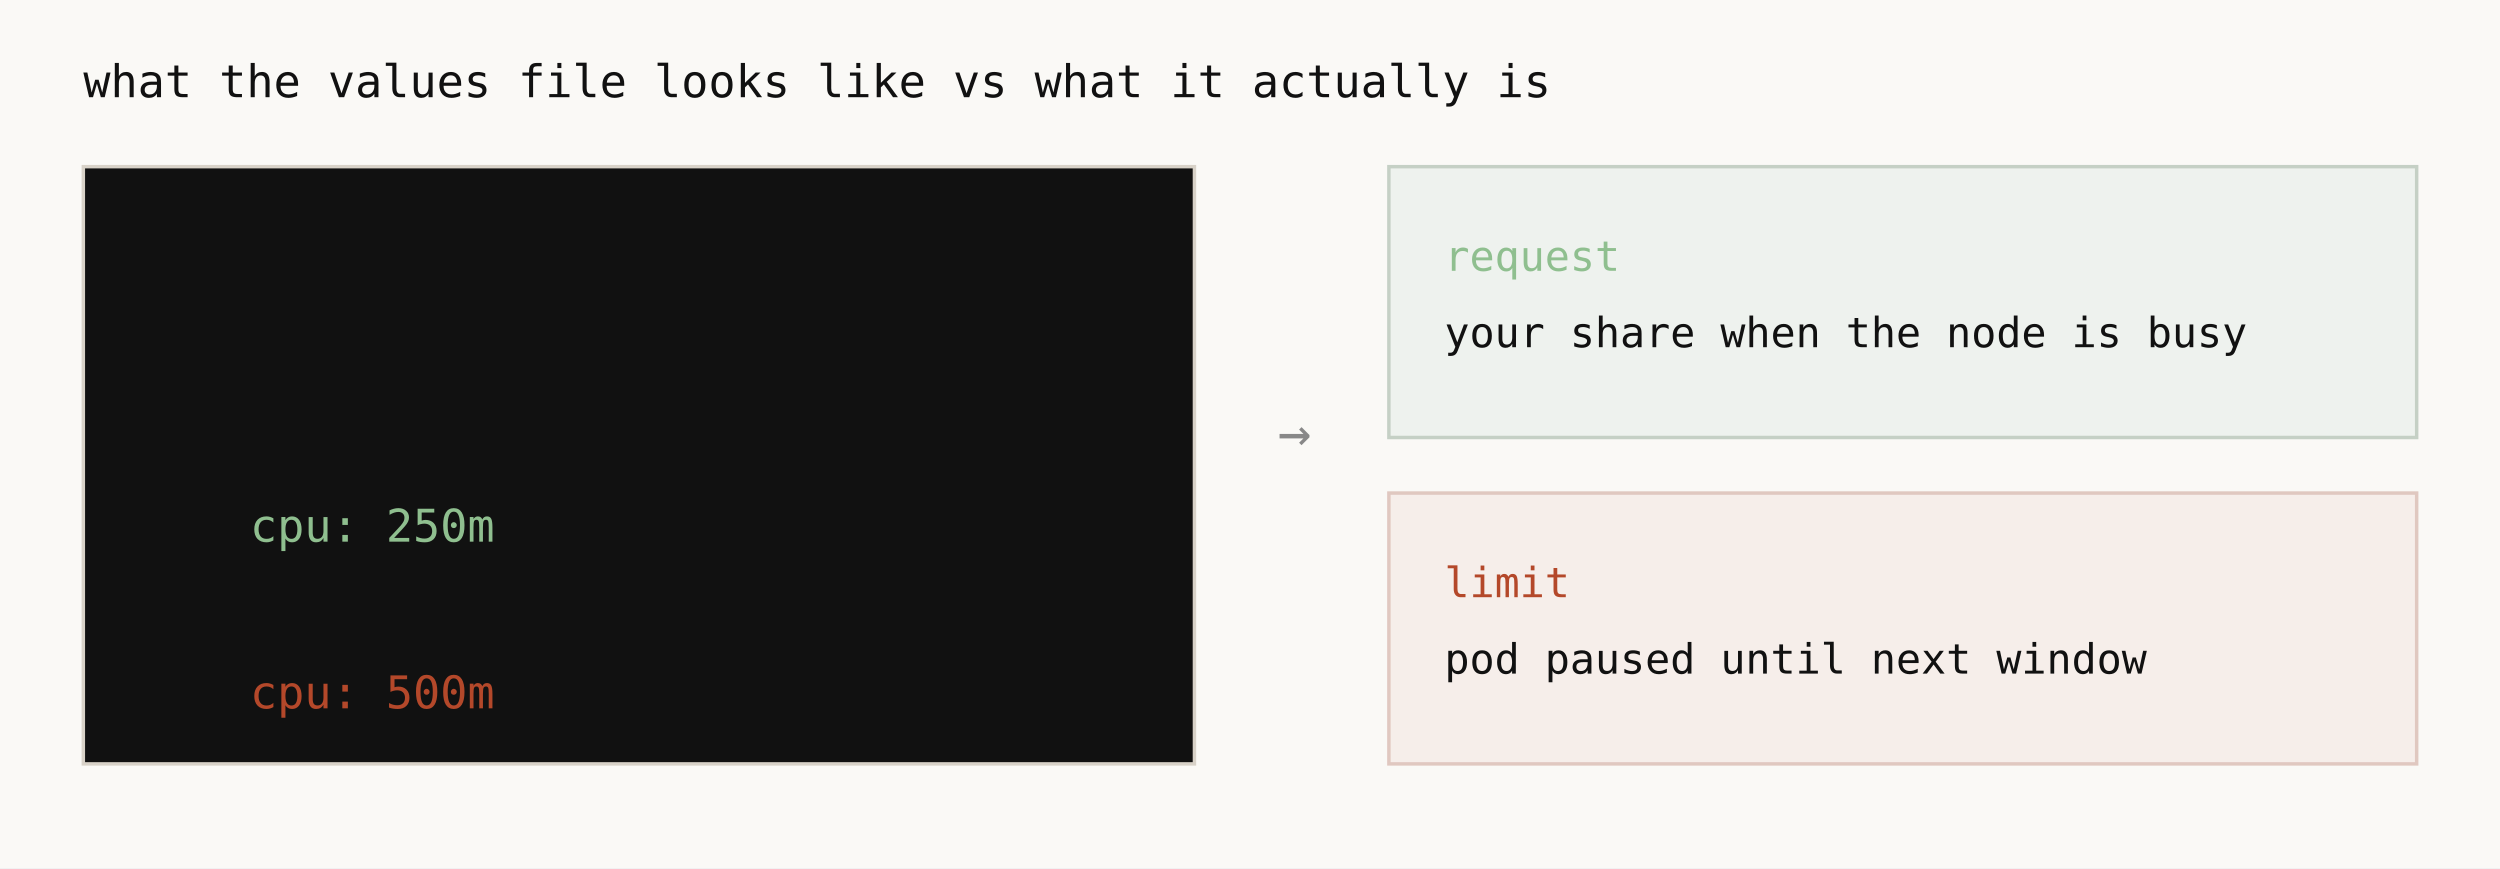
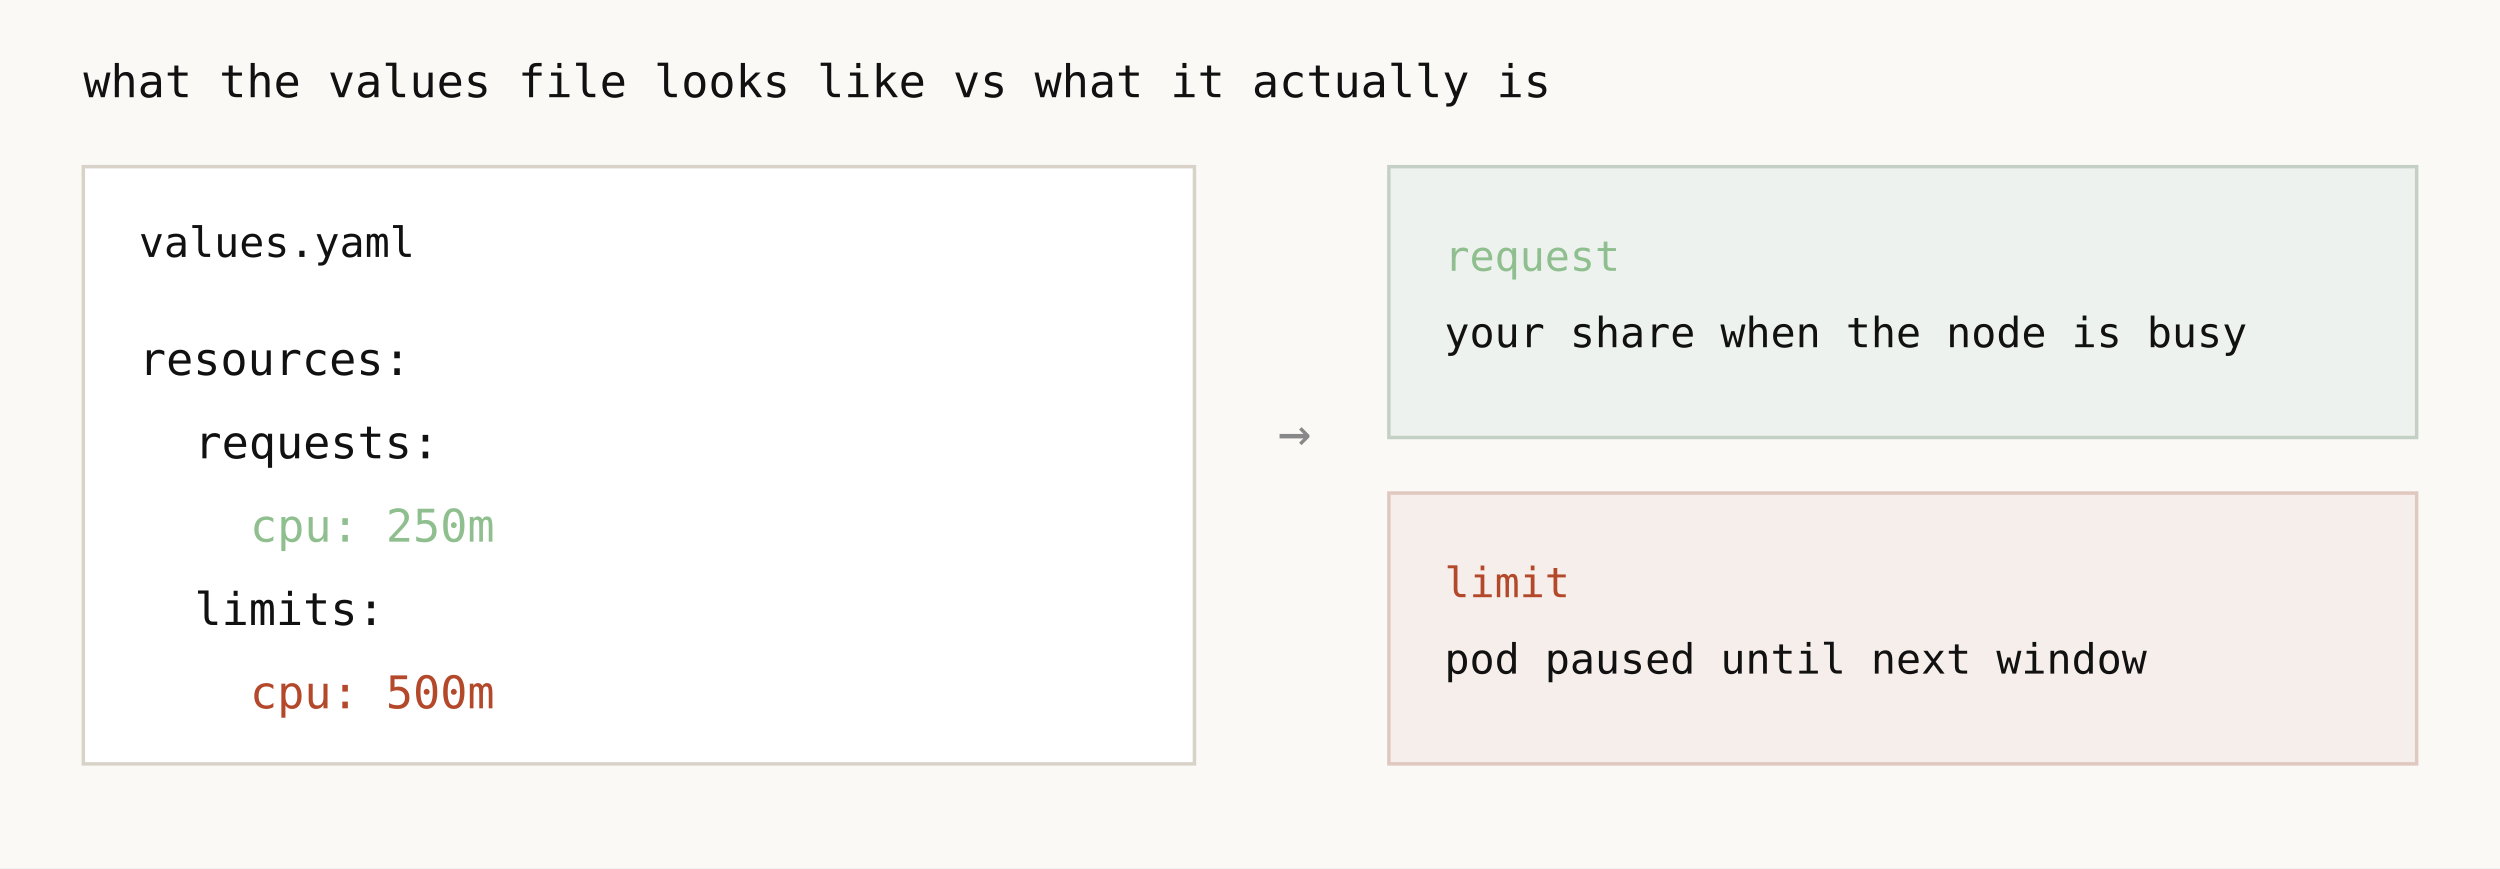
<svg xmlns="http://www.w3.org/2000/svg" width="720" height="250" viewBox="0 0 720 250">
  <rect width="720" height="250" fill="#faf9f6" />
  <text x="24" y="28" font-family="ui-monospace, SFMono-Regular, Menlo, monospace" font-size="13" fill="#111111">what the values file looks like vs what it actually is</text>
-   <rect x="24" y="48" width="320" height="172" fill="#111111" stroke="#d8d2c8" />
+   <rect x="24" y="48" width="320" height="172" fill="#ffffff" stroke="#d8d2c8" />
  <text x="40" y="74" font-family="ui-monospace, SFMono-Regular, Menlo, monospace" font-size="12" fill="#111111">values.yaml</text>
  <text x="40" y="108" font-family="ui-monospace, SFMono-Regular, Menlo, monospace" font-size="13" fill="#111111">resources:</text>
  <text x="56" y="132" font-family="ui-monospace, SFMono-Regular, Menlo, monospace" font-size="13" fill="#111111">  requests:</text>
  <text x="72" y="156" font-family="ui-monospace, SFMono-Regular, Menlo, monospace" font-size="13" fill="#8fbf8f">    cpu: 250m</text>
  <text x="56" y="180" font-family="ui-monospace, SFMono-Regular, Menlo, monospace" font-size="13" fill="#111111">  limits:</text>
  <text x="72" y="204" font-family="ui-monospace, SFMono-Regular, Menlo, monospace" font-size="13" fill="#b4482a">    cpu: 500m</text>
  <text x="368" y="130" font-family="ui-monospace, SFMono-Regular, Menlo, monospace" font-size="16" fill="#888">→</text>
  <rect x="400" y="48" width="296" height="78" fill="#eef2ee" stroke="#c5d0c5" />
  <text x="416" y="78" font-family="ui-monospace, SFMono-Regular, Menlo, monospace" font-size="12" fill="#8fbf8f">request</text>
  <text x="416" y="100" font-family="ui-monospace, SFMono-Regular, Menlo, monospace" font-size="12" fill="#111111">your share when the node is busy</text>
  <rect x="400" y="142" width="296" height="78" fill="#f6eeea" stroke="#e0c8c0" />
  <text x="416" y="172" font-family="ui-monospace, SFMono-Regular, Menlo, monospace" font-size="12" fill="#b4482a">limit</text>
  <text x="416" y="194" font-family="ui-monospace, SFMono-Regular, Menlo, monospace" font-size="12" fill="#111111">pod paused until next window</text>
</svg>
